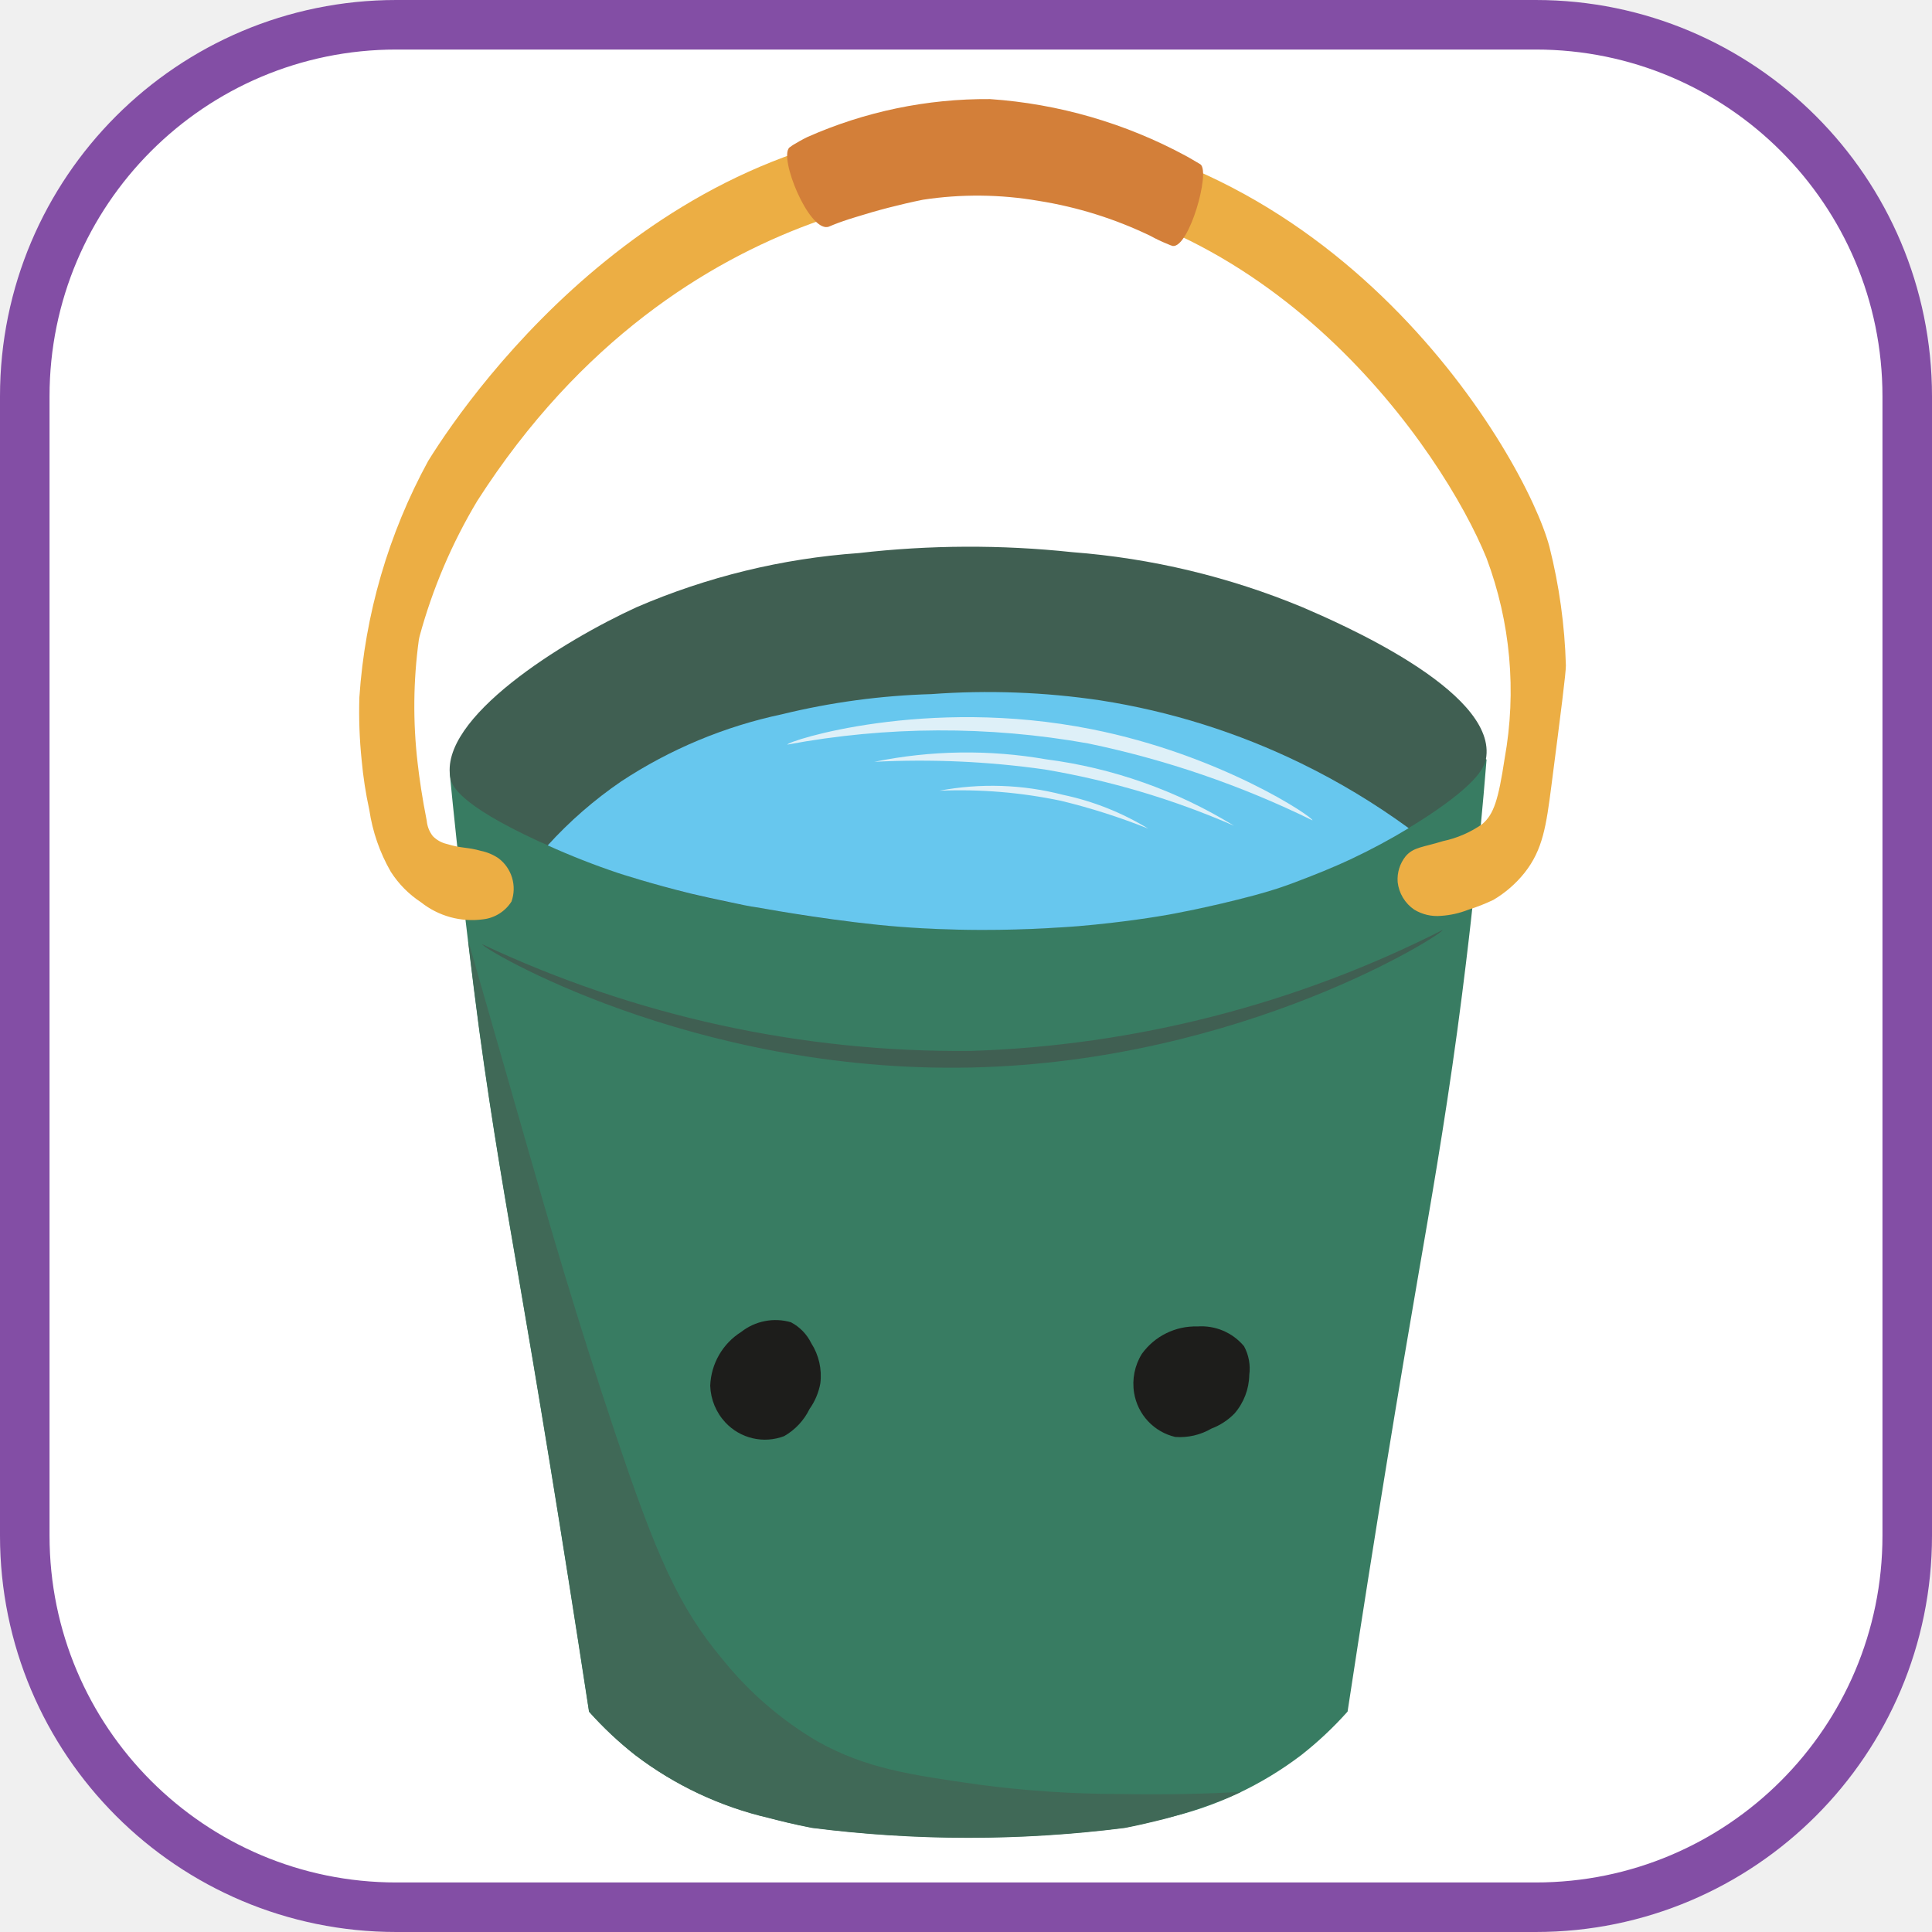
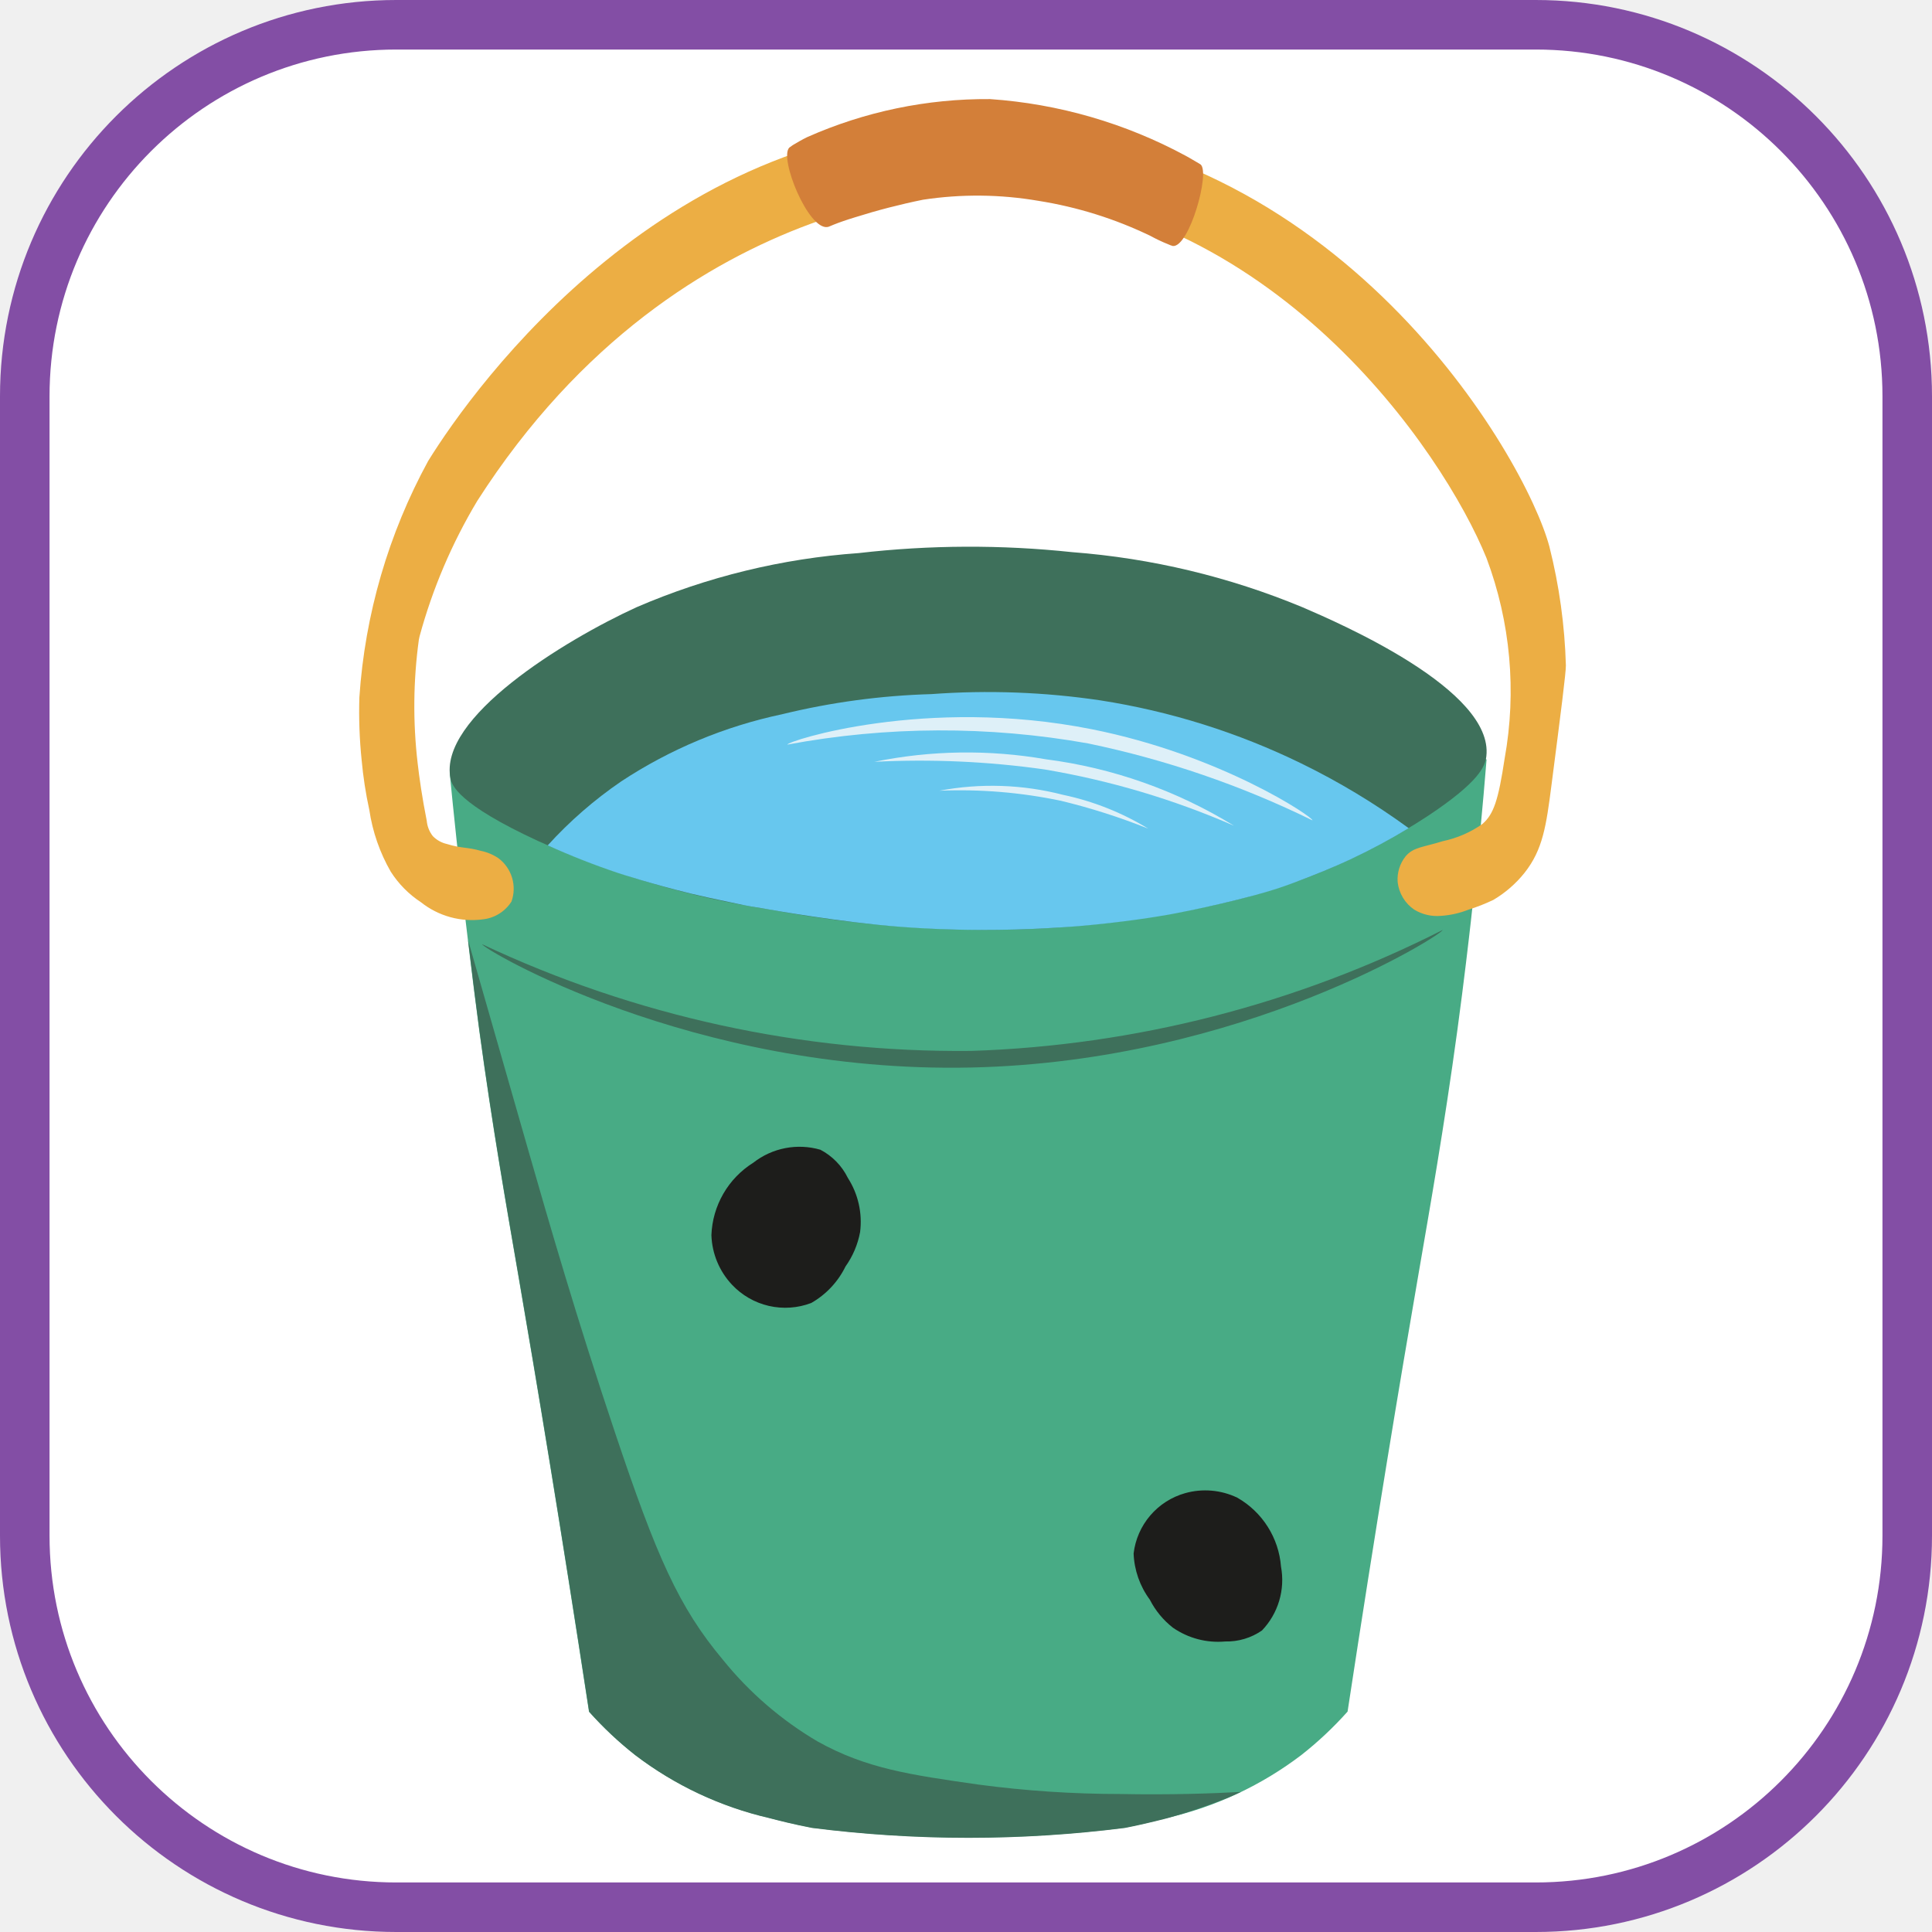
<svg xmlns="http://www.w3.org/2000/svg" viewBox="0 0 156 156" fill="none">
  <rect x="2" y="2" width="152" height="152" rx="30" fill="white" stroke="#834EA5" stroke-width="4" />
-   <path d="M110.756 56.781C106.735 56.097 103.714 58.934 100.797 60.61C96.082 63.319 94.422 61.036 78.182 60.655C69.654 60.454 62.471 60.532 55.568 60.61C53.34 60.636 47.199 58.211 40.402 60.943C39.548 61.685 38.519 62.197 37.413 62.429C37.049 62.478 36.68 62.483 36.315 62.445C36.614 65.532 37.043 69.621 37.606 74.431C38.071 78.392 38.479 81.605 38.694 83.187C39.768 91.081 40.882 97.361 41.878 103.156C43.277 111.275 45.249 123.097 47.556 138.202C48.691 139.475 49.936 140.645 51.276 141.699C54.478 144.139 58.16 145.869 62.078 146.777C62.855 146.981 64.039 147.283 65.552 147.576C73.94 148.642 82.428 148.642 90.815 147.576C92.329 147.276 93.505 146.976 94.289 146.777C98.207 145.869 101.889 144.139 105.092 141.699C106.431 140.645 107.676 139.475 108.811 138.202C111.111 123.095 113.083 111.275 114.489 103.156C115.486 97.361 116.599 91.084 117.674 83.193C118.229 79.104 118.609 75.773 118.761 74.431C119.338 69.347 119.743 64.912 120.033 61.334C119.247 60.692 118.421 60.1 117.56 59.564C115.476 58.236 113.172 57.294 110.756 56.781Z" fill="#387C62" />
-   <path d="M105.177 49.035C99.251 46.573 92.973 45.071 86.577 44.584C80.847 43.974 75.068 43.998 69.343 44.658C63.156 45.095 57.086 46.575 51.388 49.035C45.574 51.694 35.33 57.976 36.382 62.876C36.491 63.379 36.94 64.901 43.441 67.904C49.388 70.591 55.672 72.451 62.12 73.432C67.759 74.491 73.481 75.043 79.218 75.082C85.887 75.121 92.537 74.374 99.032 72.856C104.805 71.504 110.298 69.151 115.263 65.903C119.503 63.097 119.922 61.841 120.014 61.075C120.656 55.703 108.086 50.289 105.177 49.035Z" fill="#405F52" />
-   <path d="M116.48 75.095C116.581 75.372 100.444 85.713 78.423 86.197C55.799 86.694 38.84 76.527 38.934 76.243C51.286 82.053 64.782 84.997 78.423 84.857C91.665 84.422 104.654 81.091 116.48 75.095Z" fill="#405F52" />
+   <path d="M110.756 56.781C106.735 56.097 103.714 58.934 100.797 60.61C96.082 63.319 94.422 61.036 78.182 60.655C69.654 60.454 62.471 60.532 55.568 60.61C53.34 60.636 47.199 58.211 40.402 60.943C39.548 61.685 38.519 62.197 37.413 62.429C37.049 62.478 36.68 62.483 36.315 62.445C36.614 65.532 37.043 69.621 37.606 74.431C38.071 78.392 38.479 81.605 38.694 83.187C39.768 91.081 40.882 97.361 41.878 103.156C43.277 111.275 45.249 123.097 47.556 138.202C48.691 139.475 49.936 140.645 51.276 141.699C54.478 144.139 58.16 145.869 62.078 146.777C62.855 146.981 64.039 147.283 65.552 147.576C73.94 148.642 82.428 148.642 90.815 147.576C92.329 147.276 93.505 146.976 94.289 146.777C98.207 145.869 101.889 144.139 105.092 141.699C106.431 140.645 107.676 139.475 108.811 138.202C111.111 123.095 113.083 111.275 114.489 103.156C115.486 97.361 116.599 91.084 117.674 83.193C118.229 79.104 118.609 75.773 118.761 74.431C119.338 69.347 119.743 64.912 120.033 61.334C119.247 60.692 118.421 60.1 117.56 59.564C115.476 58.236 113.172 57.294 110.756 56.781Z" fill="#48AB85" />
+   <path d="M105.177 49.035C99.251 46.573 92.973 45.071 86.577 44.584C80.847 43.974 75.068 43.998 69.343 44.658C63.156 45.095 57.086 46.575 51.388 49.035C45.574 51.694 35.33 57.976 36.382 62.876C36.491 63.379 36.94 64.901 43.441 67.904C49.388 70.591 55.672 72.451 62.12 73.432C67.759 74.491 73.481 75.043 79.218 75.082C85.887 75.121 92.537 74.374 99.032 72.856C104.805 71.504 110.298 69.151 115.263 65.903C119.503 63.097 119.922 61.841 120.014 61.075C120.656 55.703 108.086 50.289 105.177 49.035Z" fill="#3E705B" />
+   <path d="M116.48 75.095C116.581 75.372 100.444 85.713 78.423 86.197C55.799 86.694 38.84 76.527 38.934 76.243C51.286 82.053 64.782 84.997 78.423 84.857C91.665 84.422 104.654 81.091 116.48 75.095Z" fill="#3E705B" />
  <path d="M105.08 61.648C99.951 59.144 94.477 57.426 88.841 56.55C84.327 55.88 79.752 55.711 75.201 56.046C71.134 56.163 67.09 56.708 63.136 57.675C58.51 58.654 54.107 60.493 50.155 63.097C47.984 64.581 45.993 66.314 44.224 68.261C46.086 69.102 47.99 69.849 49.926 70.498C49.926 70.498 52.631 71.386 55.83 72.164C56.748 72.387 57.579 72.56 58.856 72.832C60.134 73.105 60.43 73.158 60.638 73.191C61.43 73.315 61.657 73.356 62.112 73.438C62.166 73.447 67.871 74.47 72.701 74.837C73.09 74.867 73.412 74.888 73.666 74.905C74.382 74.953 76.522 75.082 79.21 75.089C83.125 75.098 86.271 74.843 87.006 74.789C90.784 74.471 93.606 73.986 94.349 73.855C94.349 73.855 97.621 73.279 101.28 72.294C102.559 71.949 103.484 71.635 103.729 71.545C104.156 71.395 104.531 71.26 104.95 71.095C106.088 70.659 107.481 70.125 109.181 69.324C110.744 68.586 112.267 67.767 113.745 66.87C111.015 64.877 108.115 63.129 105.08 61.648Z" fill="#67C7EE" />
  <path d="M105.973 66.24C100.216 63.416 94.128 61.329 87.852 60.027C79.82 58.595 71.597 58.627 63.577 60.123C63.544 59.846 74.727 56.211 88.137 58.879C98.599 60.953 106.076 66.008 105.973 66.24Z" fill="#DEF0F8" />
  <path d="M99.634 66.672C94.735 64.537 89.594 63.01 84.325 62.126C79.78 61.483 75.184 61.278 70.6 61.513C75.17 60.579 79.874 60.511 84.469 61.312C89.844 62.005 95.013 63.831 99.634 66.672Z" fill="#DEF0F8" />
  <path d="M92.716 66.91C90.425 65.993 88.071 65.241 85.673 64.661C82.445 63.983 79.145 63.71 75.85 63.847C79.159 63.221 82.566 63.334 85.827 64.177C88.261 64.688 90.591 65.613 92.716 66.91Z" fill="#DEF0F8" />
  <path d="M126.438 53.73C126.346 50.492 125.899 47.274 125.106 44.134C123.17 36.884 108.094 10.797 79.654 9.965C54.073 9.216 38.313 31.174 34.572 37.222C31.364 43.102 29.468 49.613 29.018 56.301C28.966 57.995 29.027 59.691 29.201 61.376C29.324 62.73 29.531 64.075 29.821 65.403C30.081 67.157 30.668 68.847 31.551 70.383C32.181 71.37 33.013 72.212 33.991 72.852C34.692 73.41 35.498 73.819 36.36 74.056C37.223 74.293 38.124 74.353 39.011 74.231C39.474 74.178 39.92 74.021 40.316 73.773C40.712 73.525 41.048 73.191 41.3 72.796C41.52 72.178 41.537 71.506 41.349 70.877C41.161 70.249 40.777 69.697 40.254 69.303C39.824 69.01 39.34 68.806 38.83 68.703C37.73 68.386 37.283 68.519 36.086 68.149C35.654 68.052 35.259 67.832 34.949 67.514C34.67 67.158 34.499 66.728 34.458 66.276C34.087 64.411 33.86 62.819 33.722 61.615C33.335 58.302 33.368 54.954 33.821 51.65C33.846 51.53 33.864 51.443 33.878 51.383C34.922 47.541 36.49 43.862 38.535 40.449C55.207 14.421 79.759 15.256 79.759 15.256C102.726 16.037 116.541 36.464 120.029 45.064C121.968 50.229 122.473 55.825 121.491 61.256C120.983 64.609 120.611 65.742 119.698 66.532C118.738 67.207 117.651 67.679 116.504 67.919C114.89 68.423 114.141 68.39 113.498 69.14C113.029 69.726 112.798 70.47 112.854 71.221C112.903 71.667 113.048 72.097 113.279 72.481C113.509 72.866 113.82 73.195 114.19 73.447C114.84 73.843 115.6 74.02 116.357 73.951C117.11 73.902 117.851 73.736 118.554 73.459C119.25 73.241 119.929 72.974 120.587 72.66C121.548 72.091 122.398 71.353 123.096 70.48C124.577 68.611 124.851 66.687 125.274 63.4C126.054 57.364 126.438 54.349 126.438 53.73Z" fill="#ECAE44" />
  <path d="M79.938 8.001C74.856 7.962 69.825 9.009 65.177 11.072C64.756 11.275 64.306 11.545 64.306 11.545C64.103 11.653 63.91 11.778 63.729 11.92C62.898 12.782 65.276 18.604 66.83 18.328C66.971 18.304 67.021 18.244 67.701 17.991C67.701 17.991 68.299 17.769 69.056 17.541C70.854 16.974 72.68 16.502 74.527 16.127C77.624 15.656 80.775 15.687 83.862 16.219C86.992 16.715 90.033 17.668 92.889 19.046C93.356 19.302 93.837 19.529 94.331 19.727C94.451 19.784 94.576 19.829 94.705 19.864C96.026 19.976 97.74 13.904 96.939 13.276C96.922 13.262 96.831 13.21 96.65 13.103C96.15 12.803 95.784 12.602 95.772 12.596C90.881 9.948 85.482 8.381 79.938 8.001Z" fill="#D37F39" />
-   <path d="M100.136 144.717L100.199 144.69C97.759 144.822 94.43 144.934 90.474 144.858C86.631 144.857 82.792 144.602 78.982 144.093C73.466 143.304 69.959 142.804 66.034 140.624C63.106 138.906 60.513 136.671 58.378 134.027C54.792 129.754 52.999 125.64 49.652 115.651C46.534 106.355 44.359 98.809 42.642 92.827C41.191 87.773 39.447 81.689 37.797 75.92C38.189 79.202 38.523 81.827 38.712 83.208C39.786 91.102 40.899 97.381 41.896 103.177C43.295 111.296 45.267 123.118 47.575 138.223C48.709 139.496 49.954 140.666 51.294 141.72C54.496 144.16 58.178 145.89 62.096 146.798C62.873 147.002 64.057 147.304 65.57 147.597C73.958 148.663 82.446 148.663 90.833 147.597C92.575 147.26 94.307 146.798 94.307 146.798C95.924 146.35 97.514 145.813 99.071 145.187C99.162 145.15 99.708 144.919 99.856 144.846C99.856 144.846 99.993 144.777 100.129 144.718L100.136 144.717Z" fill="#406957" />
-   <path d="M66.238 111.705C66.101 112.448 65.804 113.152 65.367 113.768C64.919 114.69 64.204 115.454 63.315 115.961C62.506 116.27 61.624 116.331 60.78 116.135C59.936 115.94 59.17 115.497 58.577 114.864C57.821 114.056 57.384 113 57.347 111.892C57.379 111.017 57.624 110.163 58.061 109.405C58.498 108.647 59.113 108.008 59.853 107.544C60.412 107.105 61.067 106.806 61.764 106.671C62.461 106.535 63.18 106.568 63.862 106.766C64.576 107.14 65.152 107.733 65.506 108.459C66.122 109.421 66.381 110.57 66.238 111.705Z" fill="#1D1D1B" />
-   <path d="M99.687 114.126C99.161 114.667 98.523 115.085 97.819 115.351C96.935 115.866 95.917 116.102 94.897 116.027C94.054 115.831 93.288 115.388 92.696 114.754C92.104 114.12 91.713 113.324 91.573 112.467C91.395 111.375 91.618 110.257 92.2 109.318C92.712 108.609 93.388 108.037 94.171 107.652C94.953 107.266 95.818 107.078 96.689 107.105C97.397 107.053 98.108 107.171 98.761 107.449C99.415 107.726 99.994 108.156 100.45 108.702C100.834 109.411 100.982 110.224 100.873 111.023C100.852 112.165 100.432 113.263 99.687 114.126Z" fill="#1D1D1B" />
+   <path d="M100.136 144.717L100.199 144.69C97.759 144.822 94.43 144.934 90.474 144.858C86.631 144.857 82.792 144.602 78.982 144.093C73.466 143.304 69.959 142.804 66.034 140.624C63.106 138.906 60.513 136.671 58.378 134.027C54.792 129.754 52.999 125.64 49.652 115.651C46.534 106.355 44.359 98.809 42.642 92.827C41.191 87.773 39.447 81.689 37.797 75.92C38.189 79.202 38.523 81.827 38.712 83.208C39.786 91.102 40.899 97.381 41.896 103.177C43.295 111.296 45.267 123.118 47.575 138.223C48.709 139.496 49.954 140.666 51.294 141.72C54.496 144.16 58.178 145.89 62.096 146.798C62.873 147.002 64.057 147.304 65.57 147.597C73.958 148.663 82.446 148.663 90.833 147.597C92.575 147.26 94.307 146.798 94.307 146.798C95.924 146.35 97.514 145.813 99.071 145.187C99.162 145.15 99.708 144.919 99.856 144.846C99.856 144.846 99.993 144.777 100.129 144.718L100.136 144.717Z" fill="#3E705B" />
+   <path d="M69.449 99.482C69.264 100.482 68.863 101.43 68.273 102.258C67.667 103.499 66.702 104.528 65.502 105.211C64.409 105.626 63.218 105.708 62.078 105.445C60.939 105.182 59.904 104.586 59.103 103.733C58.082 102.646 57.492 101.225 57.443 99.734C57.485 98.556 57.816 97.407 58.406 96.387C58.996 95.366 59.827 94.506 60.827 93.882C61.582 93.291 62.466 92.888 63.408 92.706C64.349 92.524 65.32 92.568 66.241 92.835C67.205 93.338 67.982 94.136 68.461 95.113C69.293 96.408 69.642 97.954 69.449 99.482Z" fill="#1D1D1B" />
+   <path d="M94.711 131.431C93.93 130.821 93.291 130.047 92.841 129.163C92.04 128.08 91.585 126.781 91.534 125.435C91.668 124.302 92.136 123.235 92.877 122.368C93.618 121.501 94.6 120.874 95.697 120.565C97.098 120.172 98.594 120.302 99.906 120.931C100.904 121.5 101.747 122.305 102.362 123.275C102.978 124.245 103.346 125.351 103.435 126.496C103.606 127.415 103.556 128.362 103.289 129.258C103.022 130.155 102.546 130.975 101.9 131.651C101.03 132.255 99.99 132.567 98.931 132.541C97.438 132.676 95.945 132.283 94.711 131.431Z" fill="#1D1D1B" />
</svg>
